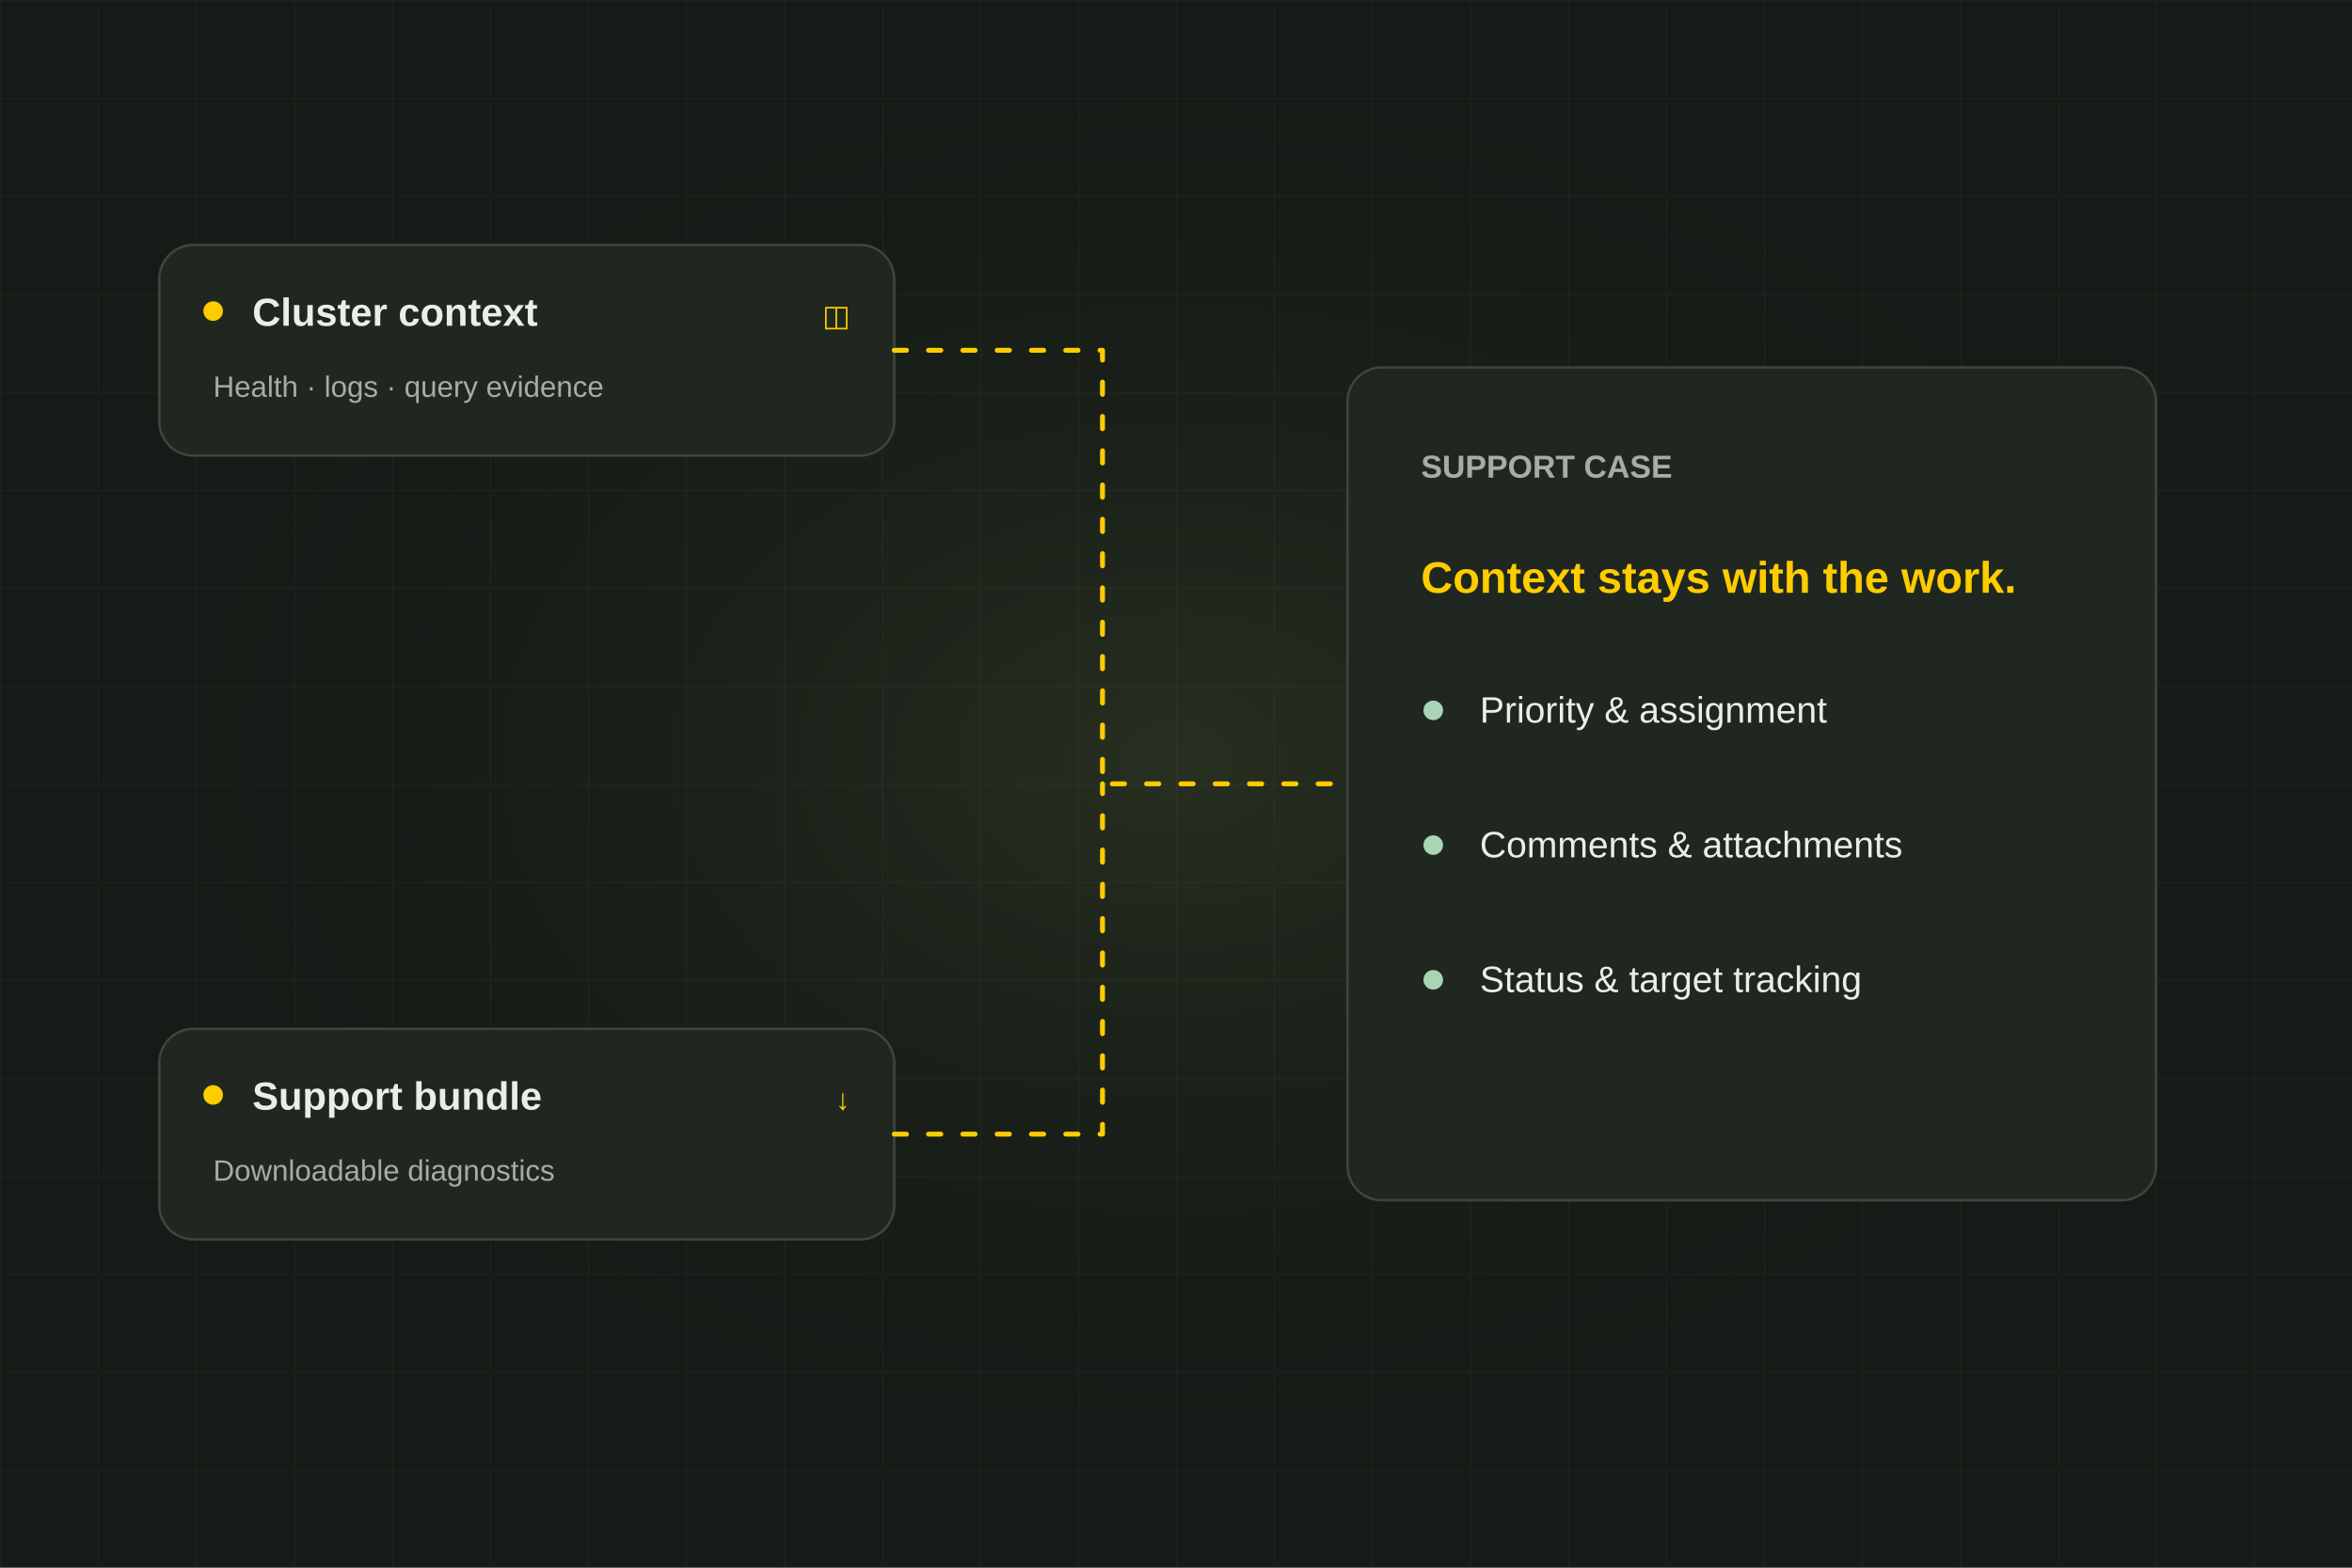
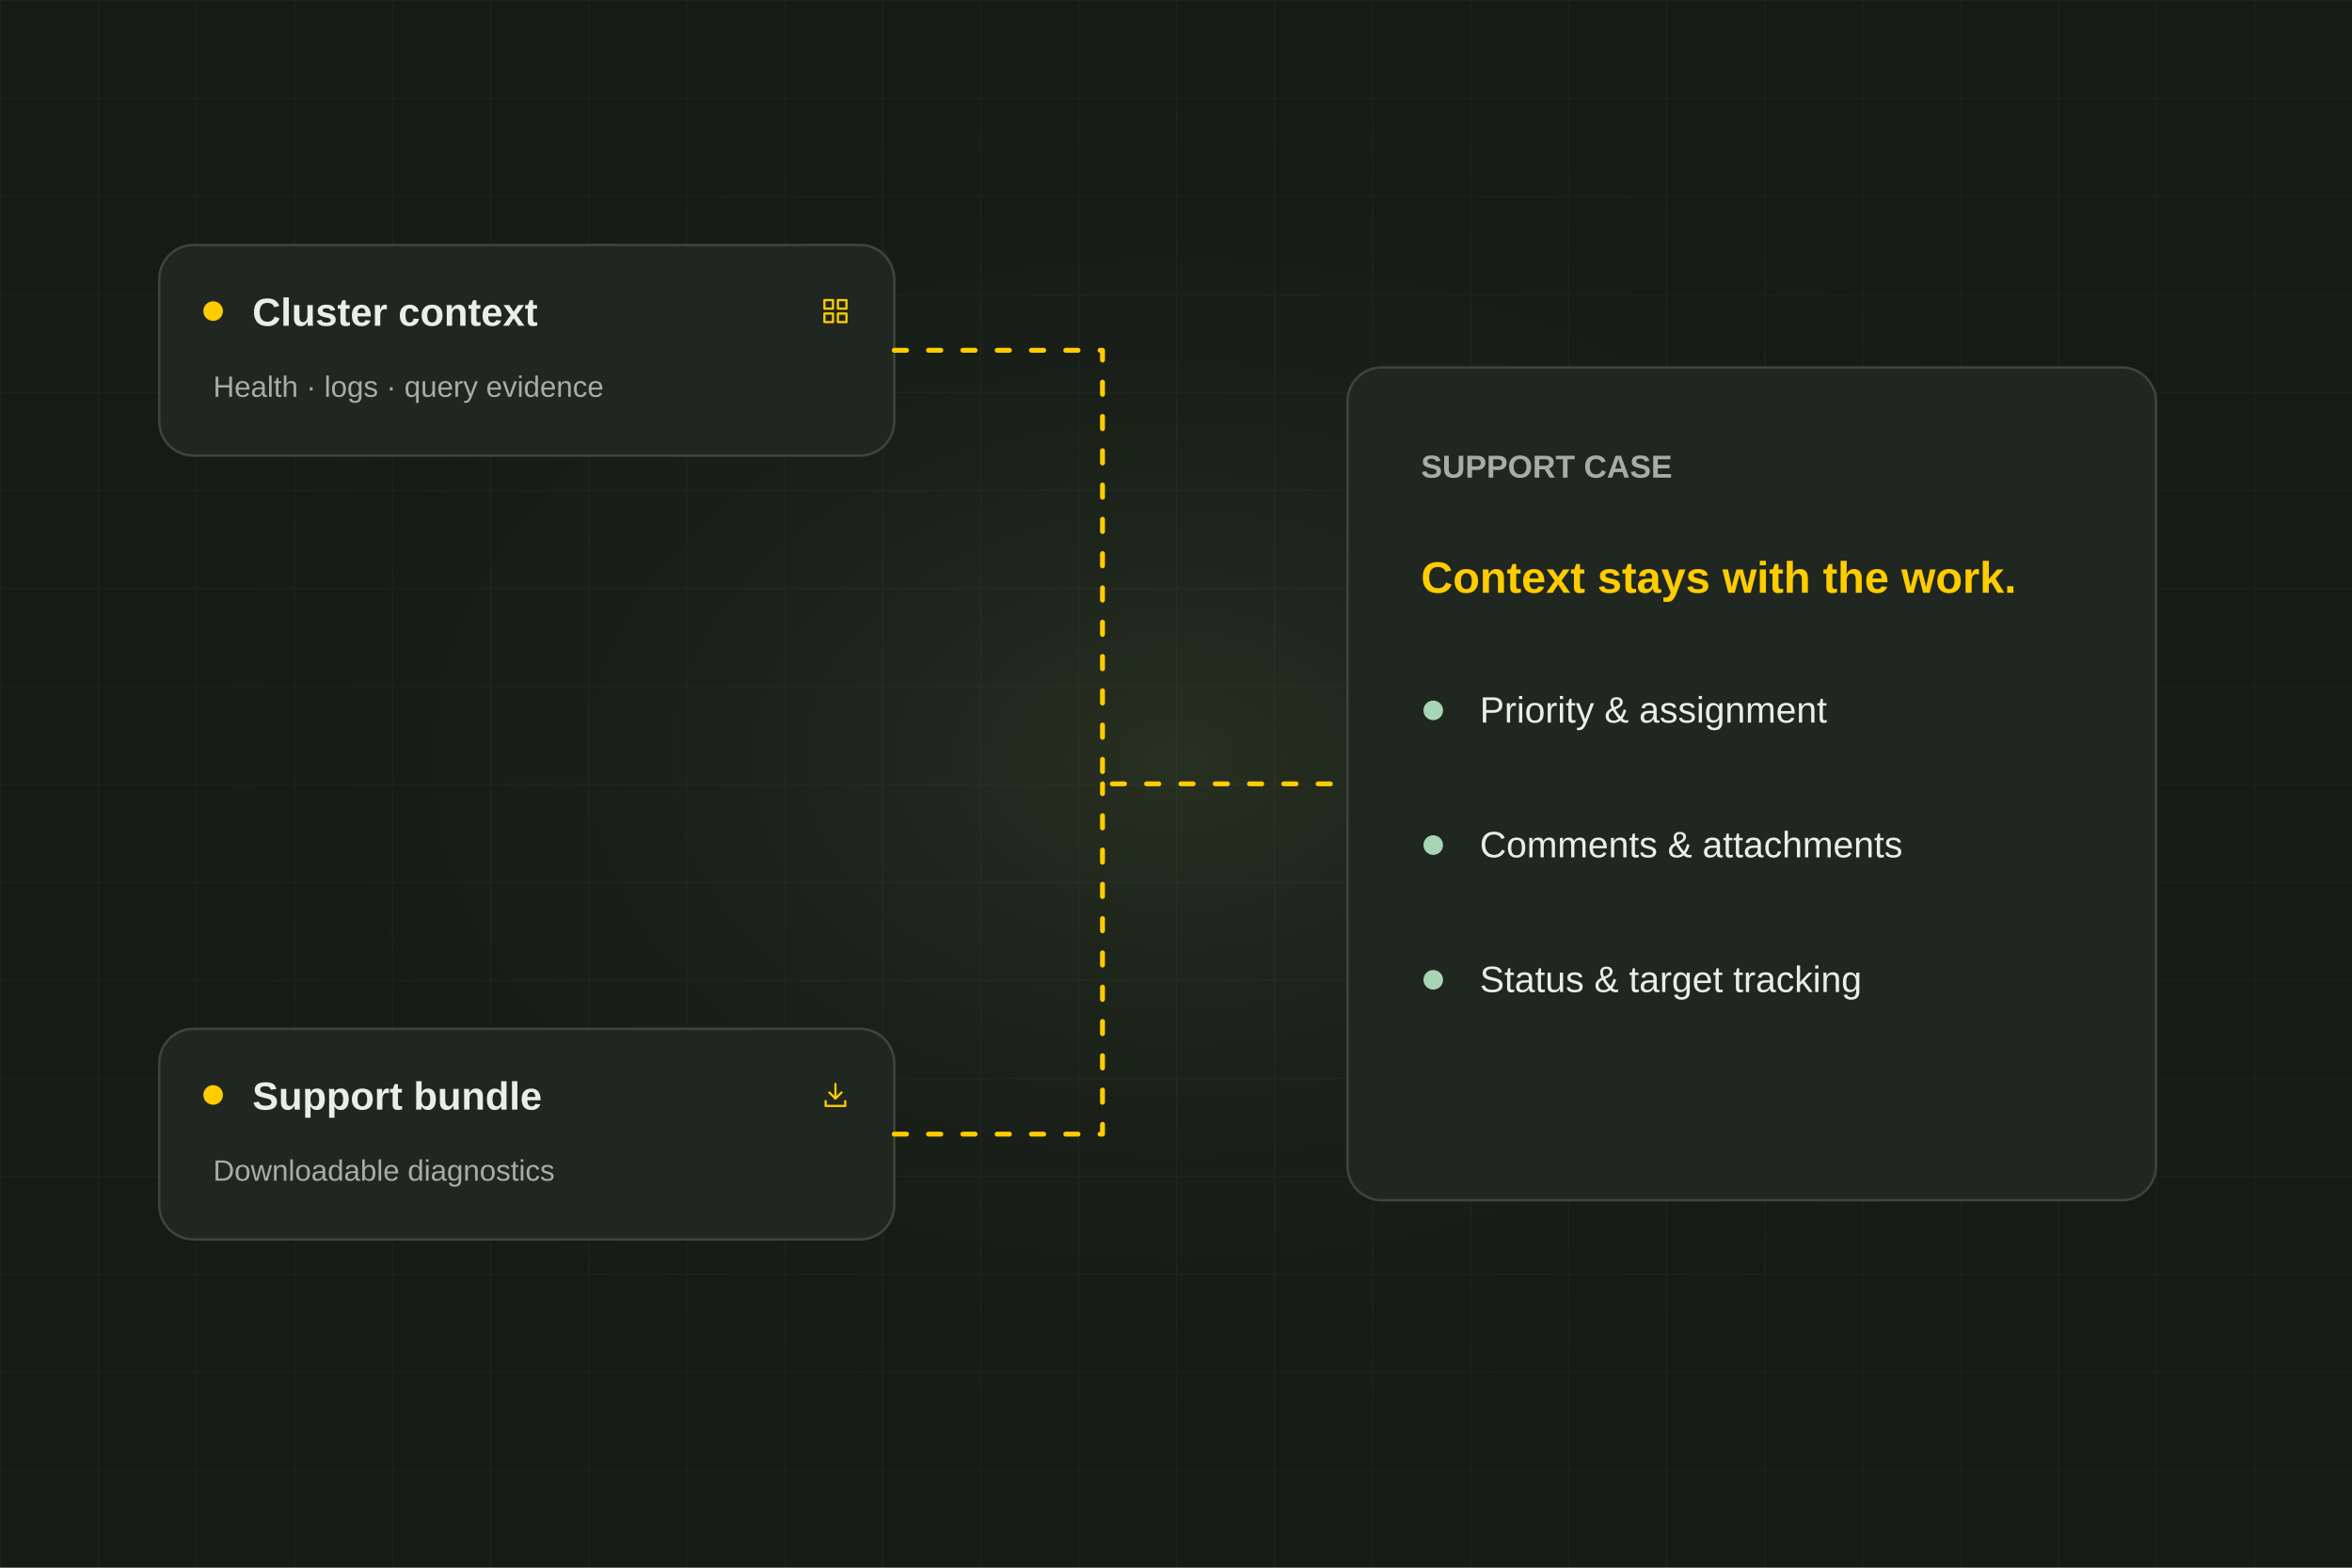
<svg xmlns="http://www.w3.org/2000/svg" viewBox="0 0 960 640" role="img" aria-labelledby="title">
+   <style>
+ @keyframes flow { to { stroke-dashoffset: -140; } }
+ @keyframes signal { 0%,100% { opacity:1; } 50% { opacity:.38; } }
+ @keyframes draw { from { stroke-dashoffset:1100; } to { stroke-dashoffset:0; } }
+ g path[stroke-dasharray] { animation:flow 12s linear infinite; }
+ g circle { animation:signal 4s ease-in-out infinite; }
+ g circle:nth-of-type(2n) { animation-delay:1.2s; }
+ g path[stroke-width="3"] { stroke-dasharray:1100; animation:draw 3s ease-out both; }
+ #still:target ~ g * { animation:none!important; }
+ @media(prefers-reduced-motion:reduce) { * { animation:none!important; } }
+ </style>
+   <g id="still" />
  <defs>
    <pattern id="grid" width="40" height="40" patternUnits="userSpaceOnUse">
      <path d="M40 0H0V40" fill="none" stroke="#9eb295" stroke-opacity=".055" />
    </pattern>
    <radialGradient id="glow">
      <stop stop-color="#a3b76a" stop-opacity=".13" />
      <stop offset="1" stop-color="#151b16" stop-opacity="0" />
    </radialGradient>
  </defs>
  <rect width="960" height="640" fill="#151b16" />
  <rect width="960" height="640" fill="url(#grid)" />
  <ellipse cx="480" cy="310" rx="440" ry="290" fill="url(#glow)" />
  <g font-family="Arial, Helvetica, sans-serif">
    <rect x="65" y="100" width="300" height="86" rx="14" fill="#202720" stroke="#3b463c" />
    <circle cx="87" cy="127" r="4" fill="#ffcc00" />
    <text x="103" y="133" fill="#e9eee9" font-size="16" font-weight="600" text-anchor="start">Cluster context</text>
    <text x="87" y="162" fill="#a4aea6" font-size="12" font-weight="400" text-anchor="start">Health · logs · query evidence</text>
-     <text x="347" y="133" fill="#ffcc00" font-size="12" font-weight="400" text-anchor="end">◫</text>
+     <g transform="translate(335 121) scale(0.5)" fill="none" stroke="#ffcc00" stroke-width="1.8" stroke-linecap="round" stroke-linejoin="round">
+       <path d="M3 3h7v7H3zM14 3h7v7h-7zM3 14h7v7H3zM14 14h7v7h-7z" />
+     </g>
    <rect x="65" y="420" width="300" height="86" rx="14" fill="#202720" stroke="#3b463c" />
    <circle cx="87" cy="447" r="4" fill="#ffcc00" />
    <text x="103" y="453" fill="#e9eee9" font-size="16" font-weight="600" text-anchor="start">Support bundle</text>
    <text x="87" y="482" fill="#a4aea6" font-size="12" font-weight="400" text-anchor="start">Downloadable diagnostics</text>
-     <text x="347" y="453" fill="#ffcc00" font-size="12" font-weight="400" text-anchor="end">↓</text>
+     <g transform="translate(335 441) scale(0.5)" fill="none" stroke="#ffcc00" stroke-width="1.8" stroke-linecap="round" stroke-linejoin="round">
+       <path d="M12 3v12m-5-5 5 5 5-5M4 17v4h16v-4" />
+     </g>
    <path d="M365 143H450V320H550M365 463H450V320" fill="none" stroke="#ffcc00" stroke-width="2" stroke-linecap="round" stroke-linejoin="round" stroke-dasharray="5 9" />
    <rect x="550" y="150" width="330" height="340" rx="14" fill="#202720" stroke="#3b463c" />
    <text x="580" y="195" fill="#a4aea6" font-size="13" font-weight="600" text-anchor="start">SUPPORT CASE</text>
    <text x="580" y="242" fill="#ffcc00" font-size="18" font-weight="600" text-anchor="start">Context stays with the work.</text>
    <circle cx="585" cy="290" r="4" fill="#a8d5b5" />
    <text x="604" y="295" fill="#e9eee9" font-size="15" font-weight="400" text-anchor="start">Priority &amp; assignment</text>
    <circle cx="585" cy="345" r="4" fill="#a8d5b5" />
    <text x="604" y="350" fill="#e9eee9" font-size="15" font-weight="400" text-anchor="start">Comments &amp; attachments</text>
    <circle cx="585" cy="400" r="4" fill="#a8d5b5" />
    <text x="604" y="405" fill="#e9eee9" font-size="15" font-weight="400" text-anchor="start">Status &amp; target tracking</text>
  </g>
</svg>
